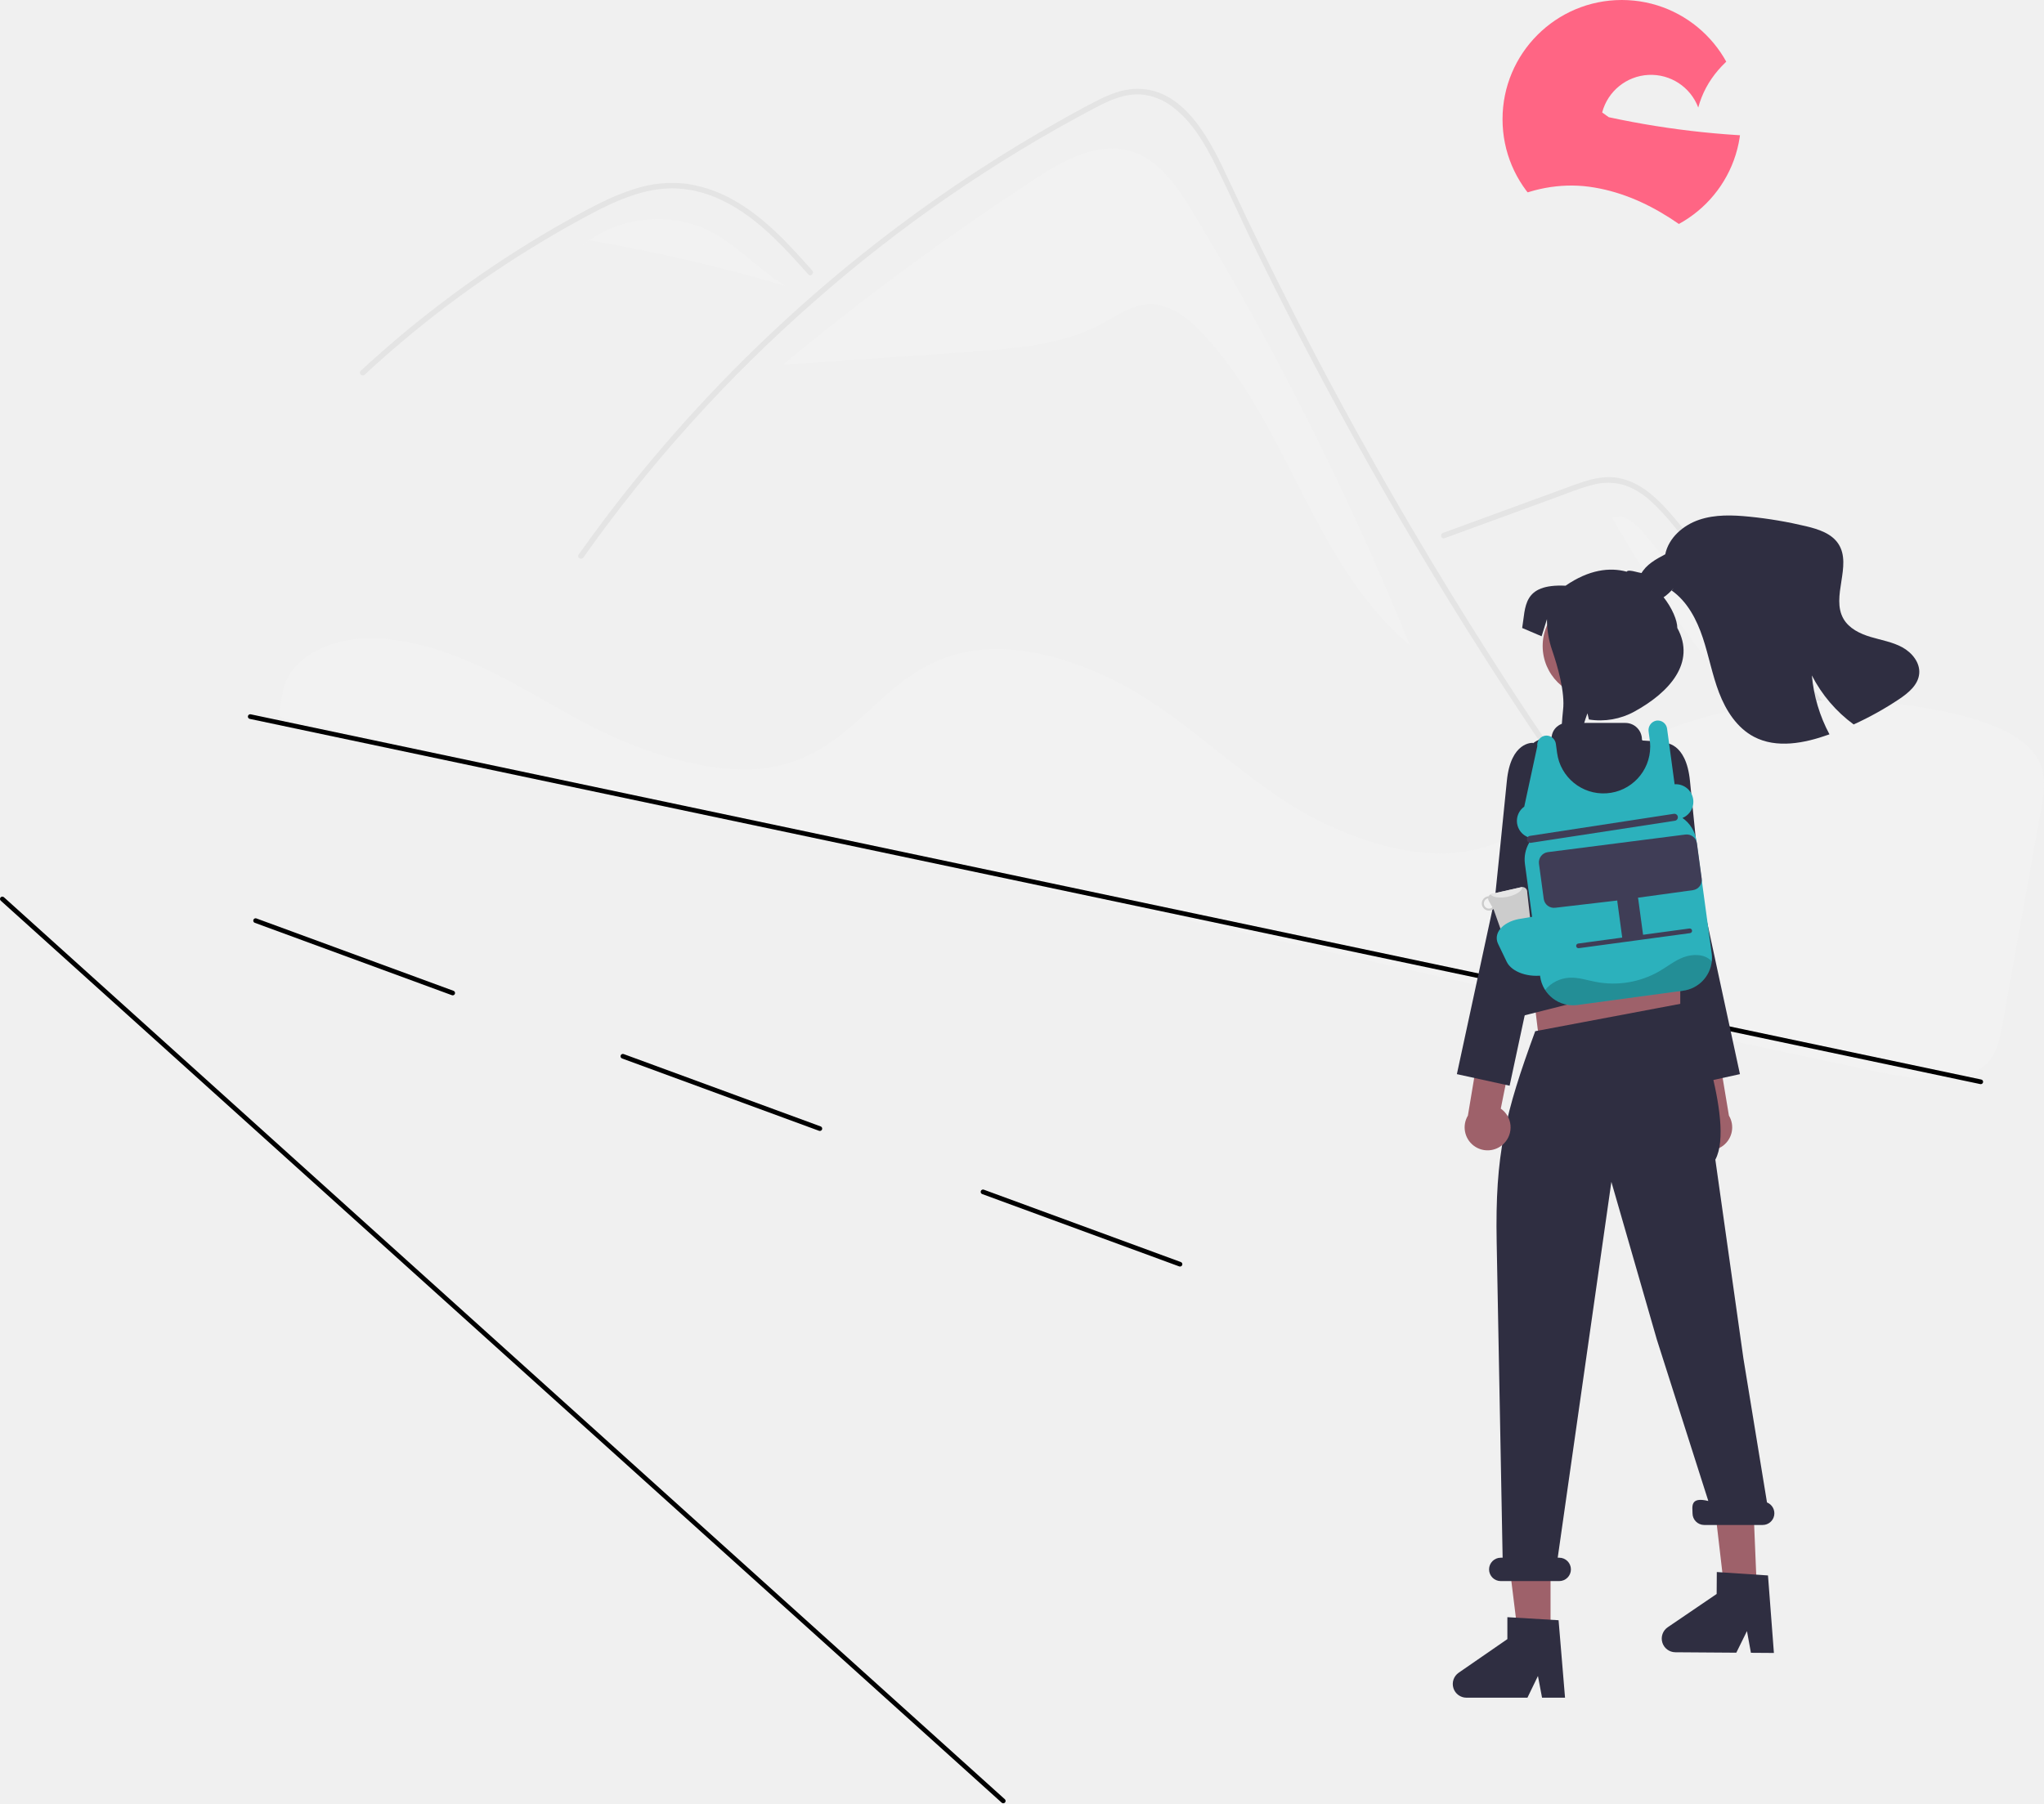
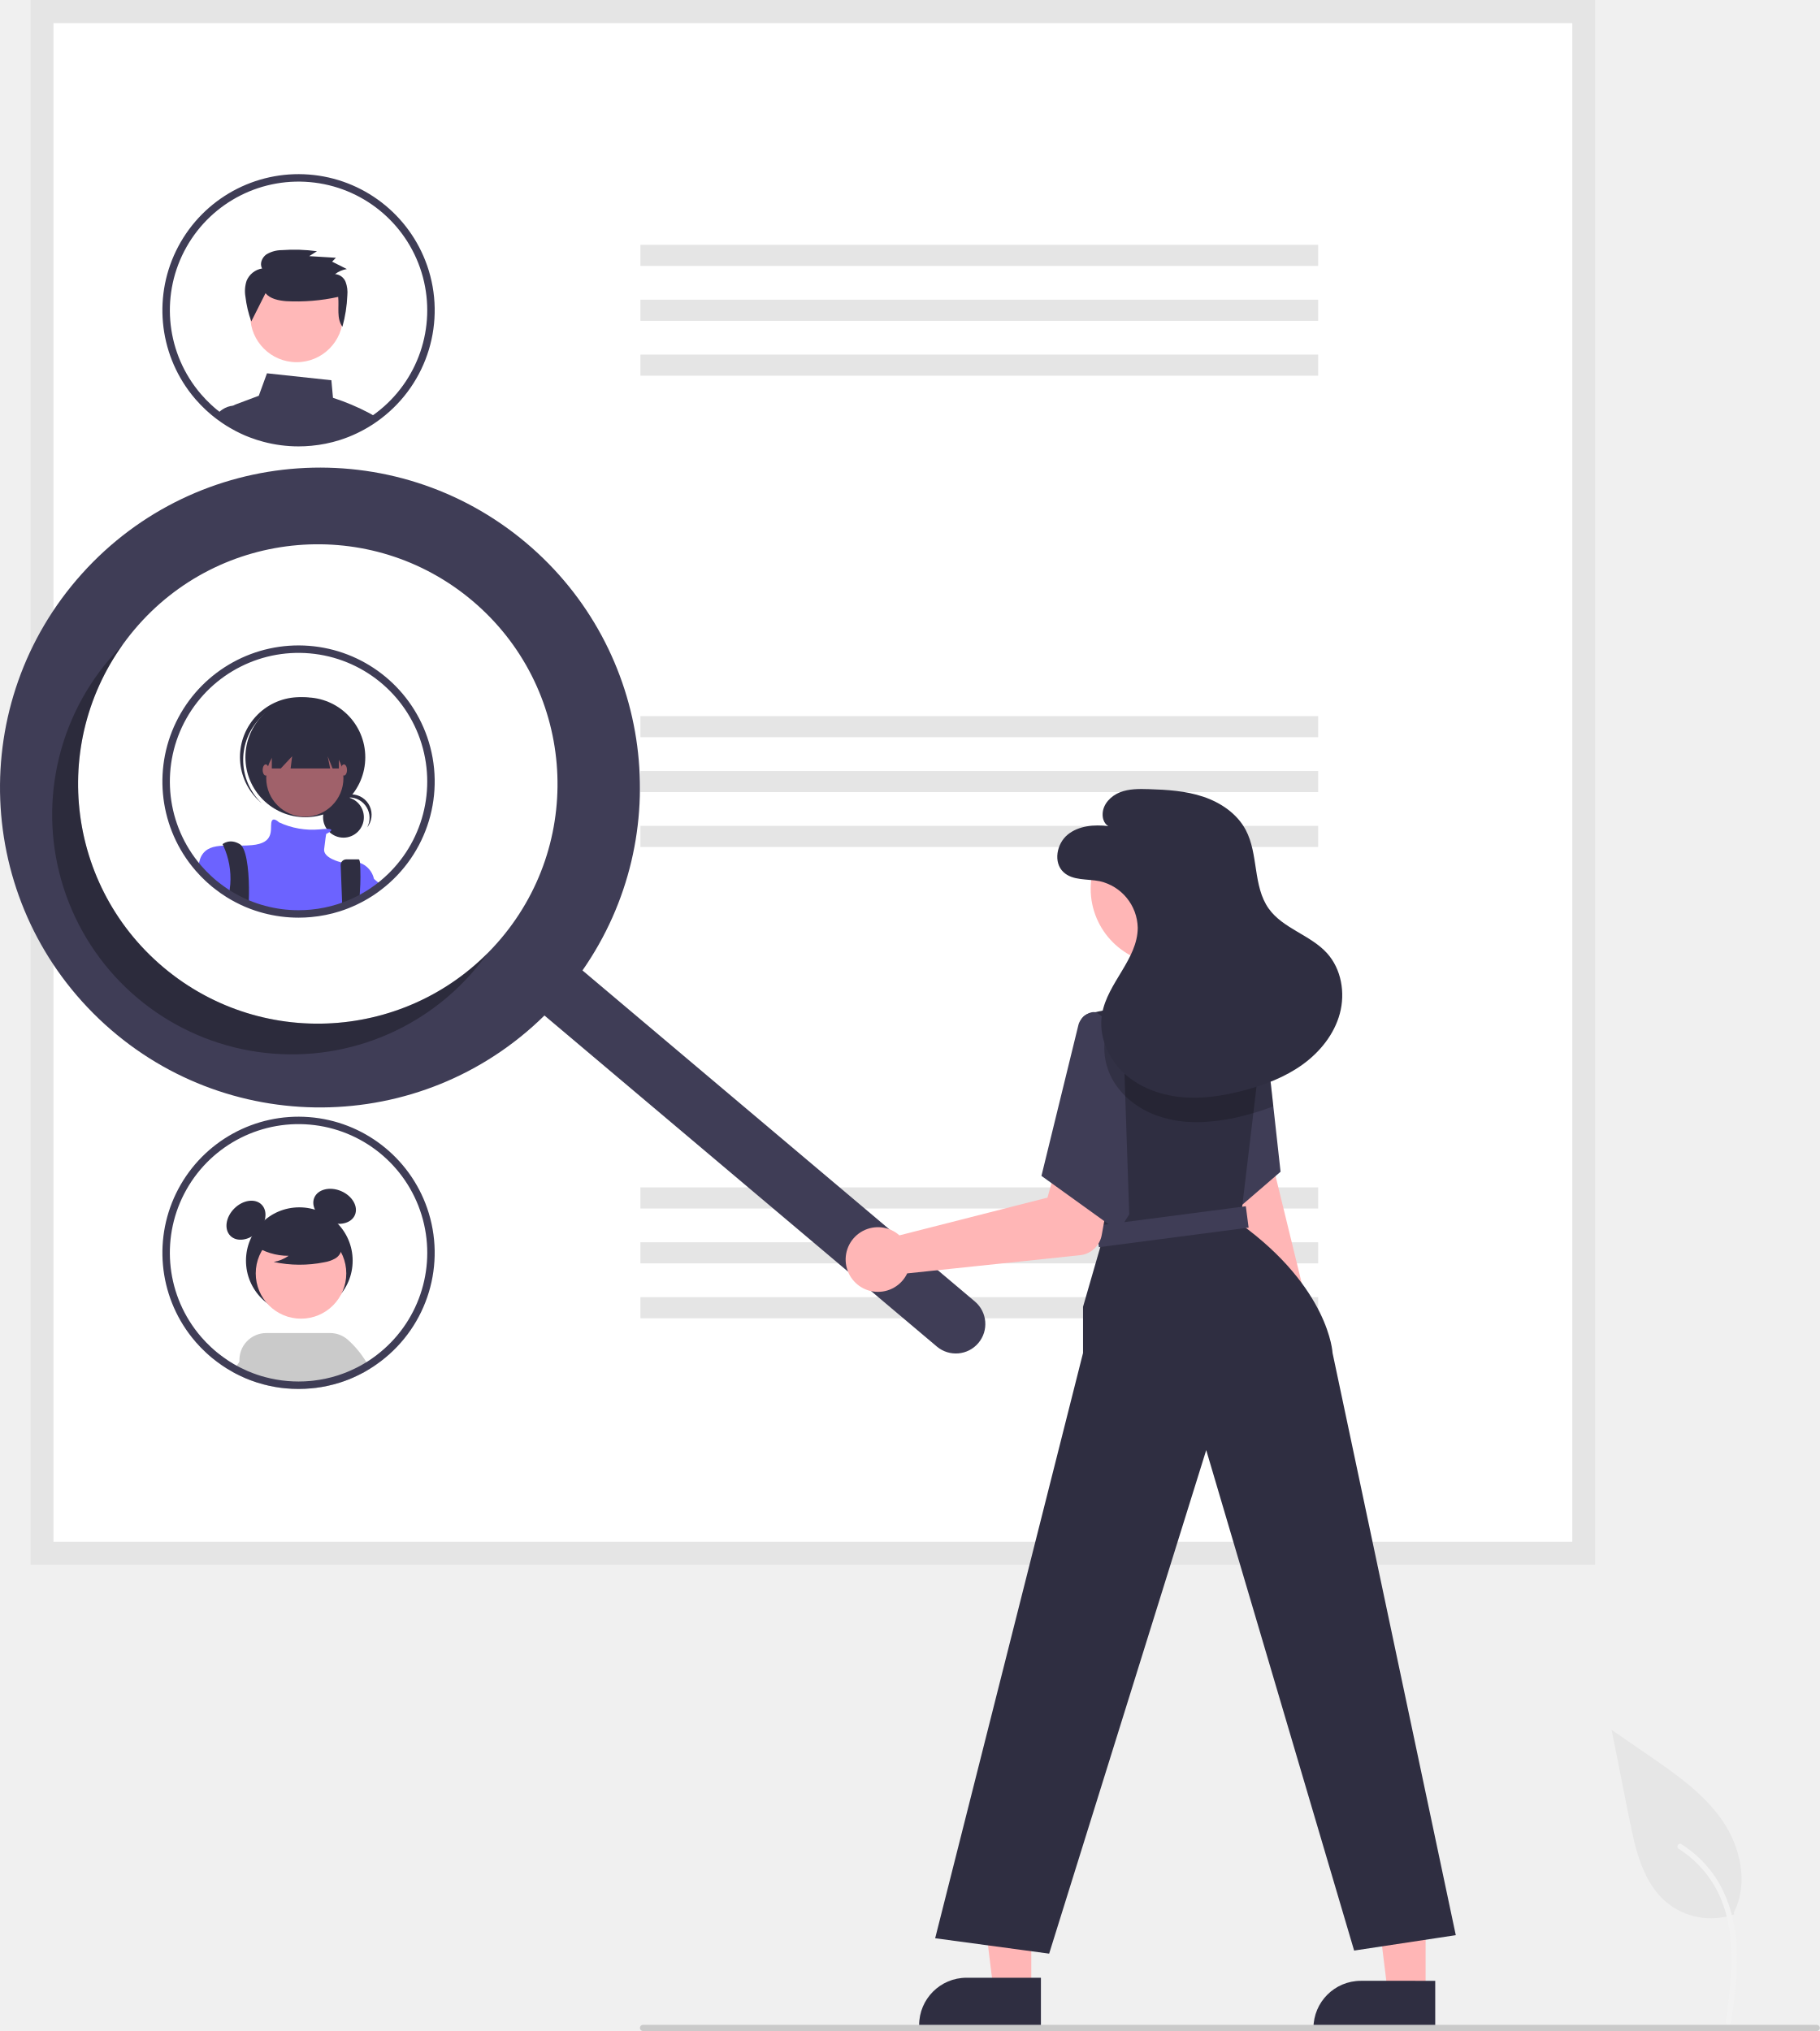
- <svg xmlns="http://www.w3.org/2000/svg" id="currentIllo" data-name="Layer 1" width="874.039" height="771.292" viewBox="0 0 874.039 771.292" class="injected-svg DownloadModal__ImageFile-sc-p17csy-5 iIfSkb grid_media">
-   <path d="M673.062,155.137c-6.611-10.934-14.444-22.608-26.712-26.178-14.207-4.135-28.802,4.079-41.181,12.184a1200.013,1200.013,0,0,0-106.794,78.684l.037.424q39.846-2.748,79.691-5.496c19.192-1.324,39.044-2.83,56.005-11.909,6.436-3.445,12.71-8.047,20.003-8.368,9.061-.398,16.962,5.93,23.17,12.541,36.727,39.109,47.355,98.916,88.558,133.276A1307.621,1307.621,0,0,0,673.062,155.137Z" transform="translate(-162.9803 -64.354)" fill="#f2f2f2" />
-   <path d="M898.816,486.852c-4.061-5.128-5.721-6.33-9.727-11.505Q840.159,412.063,797.108,344.504q-29.241-45.883-55.583-93.529-12.541-22.651-24.394-45.658-9.198-17.839-17.985-35.891c-1.675-3.437-3.303-6.891-4.923-10.352-3.817-8.139-7.563-16.318-11.585-24.346-4.583-9.151-10.162-18.744-18.578-24.891a25.346,25.346,0,0,0-13.204-5.081c-6.851-.443-13.173,2.386-19.115,5.476a615.324,615.324,0,0,0-120.996,83.438A629.917,629.917,0,0,0,412.444,302.789c-.869,1.241-2.924.055-2.047-1.193q5.18-7.325,10.565-14.492A633.399,633.399,0,0,1,582.67,136.269q15.73-10.194,32.051-19.431c5.484-3.106,10.992-6.171,16.594-9.048,5.492-2.821,11.324-5.358,17.598-5.452,21.351-.332,32.407,23.848,40,40.119q3.58,7.681,7.246,15.314,13.856,28.981,28.779,57.432,9.21,17.566,18.823,34.927,29.917,54.062,63.596,105.935c29.743,45.808,59.25,86.275,93.134,129.112C901.424,486.362,899.756,488.053,898.816,486.852Z" transform="translate(-162.9803 -64.354)" fill="#e4e4e4" />
-   <path d="M508.636,181.73c-1.24-1.383-2.473-2.766-3.722-4.149-9.846-10.889-20.411-21.652-33.931-27.894a49.228,49.228,0,0,0-20.624-4.781c-7.38.024-14.595,1.96-21.414,4.67-3.224,1.288-6.377,2.75-9.482,4.307-3.548,1.786-7.033,3.69-10.502,5.61q-9.767,5.405-19.281,11.284-18.93,11.699-36.674,25.184-9.198,6.993-18.017,14.445-8.202,6.922-16.073,14.216c-1.122,1.035-2.797-.64-1.675-1.675,1.383-1.288,2.782-2.568,4.18-3.832q5.927-5.358,12.043-10.51,11.153-9.411,22.884-18.096,18.242-13.513,37.74-25.192,9.743-5.832,19.755-11.174c2.015-1.075,4.054-2.126,6.116-3.121a97.502,97.502,0,0,1,14.54-5.919,51.724,51.724,0,0,1,21.96-2.157,57.173,57.173,0,0,1,20.261,7.009c13.275,7.42,23.572,18.894,33.591,30.091C511.323,181.184,509.655,182.867,508.636,181.73Z" transform="translate(-162.9803 -64.354)" fill="#e4e4e4" />
-   <path d="M780.643,294.569l31.811-11.635L828.249,277.157c5.144-1.881,10.276-4.023,15.593-5.37a24.6,24.6,0,0,1,14.114.18,32.529,32.529,0,0,1,11.008,6.824,89.337,89.337,0,0,1,9.029,9.642c3.439,4.133,6.827,8.308,10.23,12.47q21.068,25.765,41.86,51.755,20.792,25.989,41.306,52.198,20.564,26.274,40.845,52.767,2.484,3.246,4.965,6.494c.914,1.196,2.973.017,2.047-1.196q-20.431-26.76-41.147-53.3-20.767-26.604-41.82-52.982-21.053-26.378-42.391-52.527-5.316-6.515-10.649-13.015c-2.999-3.655-5.965-7.35-9.254-10.753-6.039-6.245-13.583-11.764-22.614-11.914-5.31-.088-10.448,1.597-15.381,3.381-5.318,1.924-10.624,3.884-15.935,5.826l-32.034,11.716-8.008,2.929c-1.421.52-.807,2.812.63,2.286Z" transform="translate(-162.9803 -64.354)" fill="#e4e4e4" />
-   <path d="M466.796,163.388c-16.166-8.308-36.868-6.681-51.723,3.699a737.726,737.726,0,0,1,83.932,19.589C487.555,179.967,478.599,169.455,466.796,163.388Z" transform="translate(-162.9803 -64.354)" fill="#f2f2f2" />
-   <path d="M414.914,167.059l-3.112,2.53c1.053-.885,2.147-1.715,3.271-2.501C415.02,167.078,414.967,167.068,414.914,167.059Z" transform="translate(-162.9803 -64.354)" fill="#f2f2f2" />
-   <path d="M867.766,294.685c-3.131-3.812-6.517-7.803-11.201-9.351l-4.373.172A496.015,496.015,0,0,0,984.306,436.543Q926.036,365.614,867.766,294.685Z" transform="translate(-162.9803 -64.354)" fill="#f2f2f2" />
-   <path d="M667.565,606.081a.992.992,0,0,1-.345-.062l-84.261-30.953a1.0 1,0,0,1,.689-1.877L667.91,604.142a1.0 1,0,0,1-.345,1.938Z" transform="translate(-162.9803 -64.354)" />
-   <path d="M513.565,548.081a.992.992,0,0,1-.345-.062l-84.261-30.953a1.0 1,0,0,1,.689-1.877L513.91,546.142a1.0 1,0,0,1-.345,1.938Z" transform="translate(-162.9803 -64.354)" />
-   <path d="M356.565,490.081a.992.992,0,0,1-.345-.062l-84.261-30.953a1.0 1,0,1,1,.689-1.877L356.91,488.142a1.0 1,0,0,1-.345,1.938Z" transform="translate(-162.9803 -64.354)" />
-   <path d="M340.778,339.738c-3.513-.785-7.07-1.405-10.583-1.837l-.511-.063c-23.321-2.777-43.01,6.958-45.796,22.645l-.495,2.838c-.309,1.795-.643,3.725-1.04,5.86-.192,1.054.867,2.132,2.407,2.476L845.649,497.037c39.607,8.564,79.087,17.024,117.337,25.144a177.652,177.652,0,0,0,21.711,3.511c10.927.926,18.927-.293,24.46-3.725l.001 0c6.877-4.253,8.607-11.157,10.019-19.078,2.846-15.997,5.877-32.793,8.897-49.538,2.661-14.758,5.316-29.477,7.832-43.574,1.478-8.369,2.281-15.869-2.879-22.891-5.596-7.598-17.581-13.494-35.623-17.527-.218-.049-.434-.097-.655-.145-56.592-12.407-117.619-2.55-151.854,24.53-3.942,3.118-7.734,6.553-11.401,9.875a158.915,158.915,0,0,1-17.302,14.232,66.95,66.95,0,0,1-10.666,5.986c-.257.125-.548.255-.851.372-.705.318-1.433.613-2.135.865a62.042,62.042,0,0,1-12.655,3.397l-.431.065c-.326.056-.678.107-1.027.147a68.206,68.206,0,0,1-7.479.589c-10.812.309-22.585-1.669-34.991-5.882a151.752,151.752,0,0,1-32.578-15.751c-10.814-6.914-20.639-14.717-30.141-22.263-4.173-3.316-8.49-6.743-12.828-10.046-.815-.622-1.618-1.23-2.434-1.842-5.313-3.969-10.177-7.354-14.871-10.348a146.281,146.281,0,0,0-37.143-17.035c-13.864-4.03-26.63-5.128-37.931-3.275a60.649,60.649,0,0,0-9.253,2.27c-13.923,4.597-23.917,13.74-33.581,22.583-12.021,10.999-24.453,22.373-44.611,25.204-23.263,3.273-53.836-7.081-74.693-17.866-6.557-3.391-13.045-7.056-19.318-10.601q-3.801-2.148-7.611-4.28c-4.993-2.785-9.099-4.982-12.918-6.915l-1.208-.614c-.673-.337-1.346-.675-2.034-1.007-4.55-2.238-8.825-4.154-13.075-5.86l-1.004-.409c-2.021-.785-3.918-1.486-5.788-2.137l-.747-.259A109.236,109.236,0,0,0,340.778,339.738Z" transform="translate(-162.9803 -64.354)" fill="#f2f2f2" />
-   <path d="M1009.981,528.062a1.009,1.009,0,0,1-.208-.021l-740-156.208a1,1,0,0,1,.413-1.957l740,156.208a1,1,0,0,1-.206,1.979Z" transform="translate(-162.9803 -64.354)" />
-   <circle cx="693.5" cy="51" r="51" fill="#ff6584" />
-   <path d="M948.516,76.224c-24.717-3.341-52.935,10.019-59.341,34.124a21.597,21.597,0,0,0-41.093,2.109l2.83,2.027a372.275,372.275,0,0,0,160.659-.726C994.377,95.688,973.233,79.565,948.516,76.224Z" transform="translate(-162.9803 -64.354)" fill="#f0f0f0" />
-   <path d="M842.516,144.224c-24.717-3.341-52.935,10.019-59.341,34.124a21.597,21.597,0,0,0-41.093,2.109l2.83,2.027a372.275,372.275,0,0,0,160.659-.726C888.377,163.688,867.233,147.565,842.516,144.224Z" transform="translate(-162.9803 -64.354)" fill="#f0f0f0" />
-   <path d="M886.872,553.437a9.76,9.76,0,0,1,1.357-14.904L872.689,461.346l17.161,5.51,12.439,74.659A9.813,9.813,0,0,1,886.872,553.437Z" transform="translate(-162.9803 -64.354)" fill="#9e616a" />
-   <path d="M863.926,390.13l10.648-8.037s9.393-.665,11.056,16.274,5.079,49.95,5.079,49.95l16.293,75.463-22.554,4.95-17.451-81.438-10.469-24.184Z" transform="translate(-162.9803 -64.354)" fill="#2f2e41" />
-   <polygon points="718.5 449 658.5 448 653.5 407 718.5 407 718.5 449" fill="#9e616a" />
-   <polygon points="663.032 699.832 649.181 699.831 642.591 646.404 663.034 646.405 663.032 699.832" fill="#9e616a" />
-   <polygon points="751.276 680.645 737.425 680.548 731.21 627.076 749.225 631.209 751.276 680.645" fill="#9e616a" />
-   <polygon points="707.954 371.691 711.092 379.851 710.465 388.011 649.04 409.286 652.088 373.574 658.993 365.414 707.954 371.691" fill="#ffb6b6" />
-   <circle cx="681.602" cy="276.32" r="21.938" fill="#9e616a" />
-   <path d="M832.208,790.486h-9.829l-1.754-9.279-4.493,9.279H790.064a5.86,5.86,0,0,1-3.33-10.682l20.817-14.377v-9.381l21.896,1.307Z" transform="translate(-162.9803 -64.354)" fill="#2f2e41" />
-   <path d="M921.523,771.351l-9.828-.069-1.689-9.292-4.558,9.248-26.067-.182a5.86,5.86,0,0,1-3.255-10.705l20.917-14.231.066-9.381,21.886,1.46Z" transform="translate(-162.9803 -64.354)" fill="#2f2e41" />
-   <path d="M918.566,706.973l-10.086-61.619-12-85c8.788-16.32-11-67-11-67l-2.793.134L819.467,505.415l.014-.061c-12.931,35.268-17.215,52.691-16.506,90.248l2.547,135.01h-.799a5,5,0,0,0,0,10h25a5,5,0,0,0,0-10h-.645l22.947-160.757L871.48,637.354l22,69c-8-2-6.758,2.634-6.758,5.258a5,5,0,0,0,5,5h25a4.995,4.995,0,0,0,1.844-9.639Z" transform="translate(-162.9803 -64.354)" fill="#2f2e41" />
-   <path d="M890.403,495.979l-2-20a3.987,3.987,0,0,0-3.605-2.995c-.833-9.527-4.339-50.629-4.549-52.421l-.008-.076-1.594-34.058a5.037,5.037,0,0,0-4.703-4.79l-8.421-.55a.446.446,0,0,1-.431-.445,7.081,7.081,0,0,0-7.081-7.081H833.08a6.63,6.63,0,0,0-6.576,5.804.44.44,0,0,1-.448.396l-.003-0a11.845,11.845,0,0,0-11.915,9.824c-3.408,19.831-10.239,64.84-6.862,89.862,1.176,8.711-1.359,1.812-1.803,9.1a5.365,5.365,0,0,0,1.336,3.89c-2.058.598-2.856,2.821-2.328,4.916l-.438-.108a4,4,0,0,0,4.856,2.901L885.502,480.836C887.644,480.296,890.943,498.121,890.403,495.979Z" transform="translate(-162.9803 -64.354)" fill="#2f2e41" />
-   <path d="M806.089,553.437a9.76,9.76,0,0,0-1.357-14.904l15.54-77.187-17.161,5.51-12.439,74.659A9.813,9.813,0,0,0,806.089,553.437Z" transform="translate(-162.9803 -64.354)" fill="#9e616a" />
-   <path d="M829.034,390.13l-10.648-8.037s-9.393-.665-11.056,16.274-5.079,49.95-5.079,49.95l-16.293,75.463,22.554,4.95,17.451-81.438,10.469-24.184Z" transform="translate(-162.9803 -64.354)" fill="#2f2e41" />
-   <path d="M868.076,321.166c4.087,1.217,7.9-2.202,10.745-5.441l-1.011,1.2c6.692,4.713,10.693,12.39,13.289,20.161,2.596,7.763,4.044,15.894,6.975,23.546,2.93,7.643,7.66,15.037,14.9,18.85,9.699,5.107,21.583,2.785,31.9-.9.137-.051.266-.094.403-.146a65.737,65.737,0,0,1-7.523-25.191,59.771,59.771,0,0,0,17.873,20.967,137.213,137.213,0,0,0,19.381-10.779c3.984-2.665,8.183-6.109,8.645-10.882.471-4.738-3.067-9.065-7.24-11.344-4.173-2.279-8.971-3.05-13.529-4.421-4.55-1.362-9.194-3.599-11.584-7.711-5.509-9.459,3.761-22.8-2.151-32.02-2.913-4.533-8.568-6.349-13.812-7.609a182.606,182.606,0,0,0-24.317-4.104c-7.189-.72-14.617-.985-21.455,1.328-6.838,2.313-13.041,7.686-14.506,14.763-3.993,2.099-8.217,4.421-10.359,8.405C862.558,313.815,863.749,319.881,868.076,321.166Z" transform="translate(-162.9803 -64.354)" fill="#2f2e41" />
-   <path d="M874.177,319.572c3.914,4.903,6.044,10.205,6.044,13.38,8.13,14.859-3.496,27.623-18.356,35.753a30.443,30.443,0,0,1-19.45,3.391l-.622-2.654-.842,2.39s-9.675,31.954-12.866,33.828c1.211-5.687,2.598-32.017,3.272-37.567.933-7.554-2.32-18.799-4.667-25.638a40.366,40.366,0,0,1-2.21-13.1v-.195l-2.285,7.34-8.319-3.549c1.548-8.878,0-18.956,18.556-18.082,10.036-6.902,18.873-7.953,26.133-5.996.937-1.448,6.339,1.264,7.9.502" transform="translate(-162.9803 -64.354)" fill="#2f2e41" />
-   <path d="M894.95,475.58a14.211,14.211,0,0,1-12.22,12.5l-45.17,6.12a14.224,14.224,0,0,1-15.99-12.18l-6.51-48.14a14.175,14.175,0,0,1,1.8-9.04l-.31-2.34a7.49,7.49,0,0,1-1.78-13.14l5.58-25.85a4.007,4.007,0,0,1,3.82-4.54,4.113,4.113,0,0,1,4.13,3.63l.51,3.8a20.001,20.001,0,0,0,39.82-2.66,20.672,20.672,0,0,0-.18-2.71l-.5-3.74a4.15,4.15,0,0,1,3.18-4.69,3.999,3.999,0,0,1,4.71,3.4l3.23,23.8a7.492,7.492,0,0,1,3.35,14.41,14.165,14.165,0,0,1,5.97,9.74l6.52,48.15A14,14,0,0,1,894.95,475.58Z" transform="translate(-162.9803 -64.354)" fill="#2cb1bc" />
-   <path d="M815.906,423.559a1.502,1.502,0,0,1,1.285-1.688l61.566-9.437a1.5,1.5,0,1,1,.402,2.973l-61.566,9.437A1.502,1.502,0,0,1,815.906,423.559Z" transform="translate(-162.9803 -64.354)" fill="#3f3d56" />
-   <path d="M823.101,448.829l-2.035-15.036a4.413,4.413,0,0,1,3.782-4.965l58.801-7.522a4.413,4.413,0,0,1,4.965,3.782l2.035,15.036a4.413,4.413,0,0,1-3.782,4.965L863.381,448.32a4.413,4.413,0,0,1,.117.489l2.079,15.36,19.819-2.682a1,1,0,1,1,.268,1.982l-19.819,2.682-8.919,1.207L838.098,469.906a1,1,0,0,1-.268-1.982l18.828-2.548-2.079-15.36a4.414,4.414,0,0,1-.017-.502l-26.496,3.097A4.413,4.413,0,0,1,823.101,448.829Z" transform="translate(-162.9803 -64.354)" fill="#3f3d56" />
-   <path d="M591.98,835.646a.998.998,0,0,1-.669-.257l-428-385.792a1,1,0,0,1,1.339-1.486l428,385.792a1,1,0,0,1-.67,1.743Z" transform="translate(-162.9803 -64.354)" />
-   <path d="M816.03,445.94a2.026,2.026,0,0,0-2.15-2.17,1.864,1.864,0,0,0-.32.04l-12.66,2.86a2.085,2.085,0,0,0-1.34,1.03,2.606,2.606,0,0,0-.55.08,3.076,3.076,0,1,0,1.36,6,3.118,3.118,0,0,0,1.24-.6l4.29,12.08a2.015,2.015,0,0,0,2.21.97l8.23-1.86a2.043,2.043,0,0,0,1.57-1.82Zm-15.85,6.98a2.2,2.2,0,0,1-.98-4.29c.04-.01.08,0,.12-.01a2.071,2.071,0,0,0,.27,1.04L801.16,452.4A2.071,2.071,0,0,1,800.18,452.92Z" transform="translate(-162.9803 -64.354)" fill="#ccc" />
-   <path d="M813.88,443.77c.12,1.6-2.62,3.44-6.29,4.17-3.37.69-6.39.21-7.24-1.05a1.919,1.919,0,0,1,.55-.22l12.66-2.86A1.864,1.864,0,0,1,813.88,443.77Z" transform="translate(-162.9803 -64.354)" fill="#e6e6e6" />
-   <path d="M807.264,475.724l-3.675-7.646c-2.153-4.479,1.789-9.245,8.787-10.624L821,456l3.607,25.202-.747.147C816.862,482.727,809.417,480.203,807.264,475.724Z" transform="translate(-162.9803 -64.354)" fill="#2cb1bc" />
+ <svg xmlns="http://www.w3.org/2000/svg" data-name="Layer 1" width="590.724" height="659.362" viewBox="0 0 590.724 659.362">
+   <path id="e846ef3a-3b5e-448c-8d47-a4173376229f-172" data-name="Path 461" d="M867.573,741.807a22.728,22.728,0,0,1-21.947-3.866c-7.687-6.452-10.1-17.081-12.058-26.924l-5.8-29.112,12.143,8.362c8.733,6.013,17.662,12.219,23.709,20.929s8.686,20.6,3.828,30.024" transform="translate(-304.638 -120.319)" fill="#e6e6e6" />
+   <path id="b0167a87-6d3c-4fe1-a02f-2e6974de103a-173" data-name="Path 462" d="M866.535,777.053c1.229-8.953,2.493-18.02,1.631-27.069-.766-8.036-3.217-15.885-8.209-22.321a37.132,37.132,0,0,0-9.527-8.633c-.953-.6-1.829.909-.881,1.507a35.3,35.3,0,0,1,13.963,16.847c3.04,7.732,3.528,16.161,3,24.374-.317,4.967-.988,9.9-1.665,14.83a.9.9,0,0,0,.61,1.074.878.878,0,0,0,1.074-.61Z" transform="translate(-304.638 -120.319)" fill="#f2f2f2" />
+   <path d="M822.523,628.353H314.489V120.319H822.523Z" transform="translate(-304.638 -120.319)" fill="#fff" />
+   <path d="M822.523,628.353H314.489V120.319H822.523ZM321.995,620.847H815.017V127.825H321.995Z" transform="translate(-304.638 -120.319)" fill="#e5e5e5" />
+   <rect x="207.885" y="79.482" width="220" height="6.853" fill="#e5e5e5" />
+   <rect x="207.885" y="97.3" width="220" height="6.853" fill="#e5e5e5" />
+   <rect x="207.885" y="115.118" width="220" height="6.853" fill="#e5e5e5" />
+   <rect x="207.885" y="232.483" width="220" height="6.853" fill="#e5e5e5" />
+   <rect x="207.885" y="250.301" width="220" height="6.853" fill="#e5e5e5" />
+   <rect x="207.885" y="268.119" width="220" height="6.853" fill="#e5e5e5" />
+   <rect x="207.885" y="385.483" width="220" height="6.853" fill="#e5e5e5" />
+   <rect x="207.885" y="403.301" width="220" height="6.853" fill="#e5e5e5" />
+   <rect x="207.885" y="421.119" width="220" height="6.853" fill="#e5e5e5" />
+   <path d="M424.452,254.403a73.485,73.485,0,0,0-11.725-4.934l-.516-5.704-20.911-2.253-2.658,7.29-7.504,2.816a3.653,3.653,0,0,0-.762.397h-.008a3.718,3.718,0,0,0-1.587,2.475,3.801,3.801,0,0,0,.056,1.491l.397,1.626c.571.341,1.158.666,1.745.976l.373.19c.857.444,1.729.865,2.626,1.253.182.079.381.159.563.238.016.008.024.008.04.016.421.175.841.341,1.269.5a41.691,41.691,0,0,0,4.3,1.38,44.214,44.214,0,0,0,11.4,1.491c1.404,0,2.792-.063,4.165-.198a44.039,44.039,0,0,0,9.234-1.864c.008,0,.016-.008.024-.008a43.341,43.341,0,0,0,5.545-2.197c.008-.008.024-.008.032-.016.404-.19.793-.397,1.19-.595l.19-.095c.317-.167.635-.333.952-.508.793-.436,1.571-.896,2.34-1.388.214-.127.421-.262.635-.405.301-.198.603-.405.896-.619C426.015,255.284,425.245,254.832,424.452,254.403Z" transform="translate(-304.638 -120.319)" fill="#3f3d56" />
+   <path d="M385.208,257.917l-1.309-5.91h-3.419a.818.818,0,0,0-.103.008h-.008a7.409,7.409,0,0,0-3.443,1.19,7.625,7.625,0,0,0-1.84,1.65c1.015.769,2.07,1.483,3.157,2.166l.048.024c.309.19.627.381.944.563.571.341,1.158.666,1.745.976l.373.19c.857.444,1.729.865,2.626,1.253.182.079.381.159.563.238.016.008.024.008.04.016.421.175.841.341,1.269.5Z" transform="translate(-304.638 -120.319)" fill="#3f3d56" />
+   <circle cx="96.297" cy="102.527" r="15.06" fill="#ffb8b8" />
+   <path d="M390.824,215.511c1.559,1.845,4.197,2.366,6.631,2.579a62.454,62.454,0,0,0,16.96-1.385c.345,3.341-.595,6.944,1.373,9.693a44.998,44.998,0,0,0,1.599-10.201,9.764,9.764,0,0,0-.565-4.369,4.018,4.018,0,0,0-3.423-2.524,8.579,8.579,0,0,1,3.827-1.636l-4.782-2.403,1.228-1.261-8.657-.53,2.507-1.593a54.373,54.373,0,0,0-11.391-.36,9.778,9.778,0,0,0-5.038,1.4c-1.429,1.022-2.255,3.054-1.368,4.555a6.613,6.613,0,0,0-5.04,3.999,10.676,10.676,0,0,0-.383,5.132,36.375,36.375,0,0,0,1.907,8.069Z" transform="translate(-304.638 -120.319)" fill="#2f2e41" />
+   <path d="M443.284,206.521a44.193,44.193,0,1,0-76.369,41.98c.397.5.809 1,1.23,1.483.032.032.055.063.087.095a42.863,42.863,0,0,0,3.292,3.395c.302.278.619.563.936.833.603.539,1.222,1.055,1.864,1.547.254.198.5.397.762.587,1.015.769,2.07,1.483,3.157,2.166l.048.024c.309.19.627.381.944.563.571.341,1.158.666,1.745.976l.373.19c.857.444,1.729.865,2.626,1.253.182.079.381.159.563.238.016.008.024.008.04.016.421.175.841.341,1.269.5a41.693,41.693,0,0,0,4.3,1.38,44.214,44.214,0,0,0,11.4,1.491c1.404,0,2.792-.063,4.165-.198a44.039,44.039,0,0,0,9.234-1.864c.008,0,.016-.008.024-.008a43.34,43.34,0,0,0,5.545-2.197c.008-.008.024-.008.032-.016.404-.19.793-.397,1.19-.595l.19-.095c.317-.167.635-.333.952-.508.793-.436,1.571-.896,2.34-1.388.214-.127.421-.262.635-.405.301-.198.603-.405.896-.619.389-.27.777-.547,1.158-.833.119-.087.246-.174.365-.27a44.177,44.177,0,0,0,15.009-49.723ZM426.816,254.316c-.262.206-.531.405-.801.587-.262.198-.523.389-.793.563-.23.167-.46.325-.698.476l-.071.048c-.175.119-.349.23-.524.341q-.988.619-1.999,1.19l-.214.119c-.301.167-.603.325-.904.484-.04.024-.088.04-.127.063l-.048.024c-.381.198-.77.389-1.158.571a38.911,38.911,0,0,1-4.625,1.872c-.206.071-.413.143-.619.206a41.61,41.61,0,0,1-8.742,1.777c-1.301.119-2.618.182-3.943.182a41.211,41.211,0,0,1-10.781-1.412,39.172,39.172,0,0,1-5.291-1.793c-.088-.04-.183-.071-.27-.111-.095-.04-.182-.071-.27-.111-.095-.04-.182-.079-.278-.127-.746-.325-1.484-.682-2.205-1.055l-.349-.182c-.881-.46-1.745-.952-2.586-1.476-.246-.151-.5-.309-.738-.476-.063-.04-.119-.079-.182-.119-.563-.373-1.126-.762-1.674-1.166-.373-.278-.746-.555-1.111-.841-.611-.46-1.198-.952-1.769-1.46-.301-.254-.595-.531-.88-.793a40.306,40.306,0,0,1-3.189-3.3c-.333-.381-.658-.762-.968-1.158a3.022,3.022,0,0,1-.198-.246,41.773,41.773,0,1,1,58.005,7.322Z" transform="translate(-304.638 -120.319)" fill="#3f3d56" />
+   <path d="M443.285,359.521a44.193,44.193,0,1,0-76.369,41.98c.397.5.809 1,1.229,1.483.032.032.055.063.087.095a42.945,42.945,0,0,0,3.292,3.395c.301.278.619.563.936.833.603.539,1.222,1.055,1.864,1.547a43.451,43.451,0,0,0,3.919,2.753l.048.024c.88.547,1.777,1.055,2.689,1.539l.373.19c.857.444,1.729.865,2.626,1.253.182.079.381.159.563.238.016.008.024.008.04.016a42.929,42.929,0,0,0,5.569,1.88,44.211,44.211,0,0,0,11.399,1.491c1.404,0,2.792-.063,4.165-.198a44.034,44.034,0,0,0,9.234-1.864c.008,0,.016-.008.024-.008a43.317,43.317,0,0,0,5.545-2.197c.008-.008.024-.008.032-.016.404-.19.793-.397,1.19-.595l.191-.095c.317-.167.634-.333.952-.508.793-.436,1.571-.896,2.34-1.388.214-.127.42-.262.634-.405.698-.46,1.388-.952,2.054-1.452.119-.087.246-.174.365-.27a44.179,44.179,0,0,0,15.009-49.723Z" transform="translate(-304.638 -120.319)" fill="#fff" />
+   <circle id="f2095780-2301-4cc1-9693-3d089d317ca1" data-name="Ellipse 188" cx="111.495" cy="265.321" r="6.623" fill="#2f2e41" />
+   <path id="fe36a822-bf42-420c-ba8a-fcca90365ca6-174" data-name="Path 969" d="M417.979,379.199a6.624,6.624,0,0,1,5.831,9.767,6.622,6.622,0,1,0-11.001-7.276,6.607,6.607,0,0,1,5.171-2.491Z" transform="translate(-304.638 -120.319)" fill="#2f2e41" />
+   <circle id="e26e4994-e49f-47aa-919e-dc7dee2cb7c3" data-name="Ellipse 189" cx="99.119" cy="245.851" r="19.456" fill="#2f2e41" />
+   <path id="ac420ffb-80fa-461b-bc18-228b12874f63-175" data-name="Path 970" d="M388.487,354.099a19.453,19.453,0,0,1,26.964-2.04c-.159-.151-.317-.304-.482-.451a19.456,19.456,0,0,0-25.964,28.983q.055.05.111.099c.165.147.335.286.504.426a19.453,19.453,0,0,1-1.132-27.017Z" transform="translate(-304.638 -120.319)" fill="#2f2e41" />
+   <circle id="a12696bc-31d6-40e2-aafc-0c11595f0891" data-name="Ellipse 190" cx="98.954" cy="252.611" r="12.531" fill="#a0616a" />
+   <path d="M426.015,405.579v4.204c-.77.492-1.547.952-2.34,1.388-.317.174-.634.341-.952.508l-.191.095c-.397.198-.786.405-1.19.595-.008.008-.024.008-.032.016a43.317,43.317,0,0,1-5.545,2.197c-.008,0-.015.008-.024.008a44.034,44.034,0,0,1-9.234,1.864c-1.372.135-2.761.198-4.165.198a44.211,44.211,0,0,1-11.399-1.491,42.929,42.929,0,0,1-5.569-1.88c-.016-.008-.024-.008-.04-.016-.182-.079-.381-.159-.563-.238-.896-.389-1.769-.809-2.626-1.253l-.373-.19c-.913-.484-1.809-.992-2.689-1.539l-.048-.024a43.451,43.451,0,0,1-3.919-2.753c-.643-.492-1.261-1.007-1.864-1.547-.317-.27-.634-.555-.936-.833a42.947,42.947,0,0,1-3.292-3.395,16.049,16.049,0,0,1,.603-2.435l.008-.008a3.562,3.562,0,0,1,.167-.397,3.164,3.164,0,0,1,.151-.333c1.42-2.657,3.99-3.316,7.179-3.459,1.801-.079,3.792.008,5.894-.016,1.111-.008,2.261-.048,3.411-.151,7.258-.658,5.942-4.942,6.267-7.251.325-2.237,2.34-.301,2.475-.174l.008.008a25.6,25.6,0,0,0,13.169,2.308c.777-.095,1.555-.151,2.332-.174,2.047-.024,1.602.563.897,1.047a8.872,8.872,0,0,1-1.071.603s-.325,1.983-.658,4.95c-.317,2.84,5.125,4.173,5.577,4.276a.048.048,0,0,0,.032.008,10.926,10.926,0,0,1,6.037.159h.008A7.154,7.154,0,0,1,426.015,405.579Z" transform="translate(-304.638 -120.319)" fill="#6c63ff" />
+   <path d="M385.454,410.68c0,.587-.015,1.15-.04,1.682-.008.317-.024.627-.04.92-.016-.008-.024-.008-.04-.016-.182-.079-.381-.159-.563-.238-.896-.389-1.769-.809-2.626-1.253l-.373-.19c-.913-.484-1.809-.992-2.689-1.539.024-.278.064-.555.103-.833.087-.611.159-1.23.206-1.84a25.531,25.531,0,0,0-2.261-12.502v-.008c-.159-.317-.254-.492-.254-.492s2.308-1.983,5.6,0a1.981,1.981,0,0,1,.548.476C385.01,397.186,385.549,405.055,385.454,410.68Z" transform="translate(-304.638 -120.319)" fill="#2f2e41" />
+   <path d="M421.477,409.601c-.032.888-.079,1.817-.135,2.761v.008c-.008.008-.024.008-.032.016a43.317,43.317,0,0,1-5.545,2.197c-.008,0-.015.008-.024.008l-.087-2.229-.008-.294-.42-10.852a1.821,1.821,0,0,1,1.817-1.904h4.022c.198,0,.341.405.437,1.134v.008A68.744,68.744,0,0,1,421.477,409.601Z" transform="translate(-304.638 -120.319)" fill="#2f2e41" />
+   <path id="e6a5f050-bb79-4898-9f1b-a16710d0980e-176" data-name="Path 975" d="M392.874,357.267v12.534h2.902l3.693-3.957-.494,3.957h12.827l-.793-3.957,1.587,3.957h2.045V357.267Z" transform="translate(-304.638 -120.319)" fill="#2f2e41" />
+   <ellipse id="bcc9b546-fa99-40e5-8b80-3cc98cb6450e" data-name="Ellipse 191" cx="86.258" cy="249.974" rx="0.989" ry="1.813" fill="#a0616a" />
+   <ellipse id="aac24dc1-8688-403d-884a-09279027a7ab" data-name="Ellipse 192" cx="111.65" cy="249.974" rx="0.989" ry="1.813" fill="#a0616a" />
+   <path d="M428.704,407.927c-.666.5-1.356.992-2.054,1.452-.214.143-.42.278-.634.405-.77.492-1.547.952-2.34,1.388-.317.174-.634.341-.952.508v-8.742s1.269,1.015,3.292,2.705c.254.214.516.436.793.674C427.395,406.809,428.03,407.348,428.704,407.927Z" transform="translate(-304.638 -120.319)" fill="#6c63ff" />
+   <path d="M443.285,359.521a44.193,44.193,0,1,0-76.369,41.98c.397.5.809 1,1.229,1.483.032.032.055.063.087.095a42.945,42.945,0,0,0,3.292,3.395c.301.278.619.563.936.833.603.539,1.222,1.055,1.864,1.547a43.451,43.451,0,0,0,3.919,2.753l.048.024c.88.547,1.777,1.055,2.689,1.539l.373.19c.857.444,1.729.865,2.626,1.253.182.079.381.159.563.238.016.008.024.008.04.016a42.929,42.929,0,0,0,5.569,1.88,44.211,44.211,0,0,0,11.399,1.491c1.404,0,2.792-.063,4.165-.198a44.034,44.034,0,0,0,9.234-1.864c.008,0,.016-.008.024-.008a43.317,43.317,0,0,0,5.545-2.197c.008-.008.024-.008.032-.016.404-.19.793-.397,1.19-.595l.191-.095c.317-.167.634-.333.952-.508.793-.436,1.571-.896,2.34-1.388.214-.127.42-.262.634-.405.698-.46,1.388-.952,2.054-1.452.119-.087.246-.174.365-.27a44.179,44.179,0,0,0,15.009-49.723Zm-16.469,47.795c-.262.206-.531.405-.801.587-.262.198-.524.389-.793.563-.23.167-.46.325-.698.476-.198.135-.397.262-.595.389q-.987.619-1.999,1.19l-.215.119c-.301.167-.603.325-.904.484-.04.024-.088.04-.127.063l-.048.024c-.381.198-.769.389-1.158.571a38.893,38.893,0,0,1-4.625,1.872c-.206.071-.413.143-.619.206a41.612,41.612,0,0,1-8.742,1.777c-1.301.119-2.618.182-3.943.182a41.213,41.213,0,0,1-10.781-1.412,39.181,39.181,0,0,1-5.291-1.793c-.182-.071-.365-.151-.54-.222-.095-.04-.182-.079-.278-.127-.746-.325-1.483-.682-2.205-1.055l-.349-.182c-.88-.46-1.745-.952-2.586-1.475-.309-.19-.619-.389-.92-.595-.952-.627-1.88-1.301-2.785-2.007-.611-.46-1.198-.952-1.769-1.46-.301-.254-.595-.531-.88-.793a40.363,40.363,0,0,1-3.189-3.3c-.333-.381-.658-.762-.968-1.158a3.015,3.015,0,0,1-.198-.246,41.773,41.773,0,1,1,58.005,7.322Z" transform="translate(-304.638 -120.319)" fill="#3f3d56" />
+   <circle cx="97.161" cy="409.276" r="17.315" fill="#2f2e41" />
+   <ellipse cx="384.485" cy="516.46" rx="7.165" ry="5.373" transform="translate(-557.2175 302.8206) rotate(-45)" fill="#2f2e41" />
+   <ellipse cx="413.257" cy="511.947" rx="5.373" ry="7.165" transform="translate(-524.5119 570.5585) rotate(-66.86956)" fill="#2f2e41" />
+   <path d="M422.51,563.181l-2.04-3.21a8.007,8.007,0,0,0-14.64,6.49l.58,2.08.66,2.36a45.21,45.21,0,0,0,7.88-1.72.034.034,0,0,0,.02-.01,42.148,42.148,0,0,0,5.55-2.2c.01-.01.02-.01.03-.02.4-.19.79-.39,1.19-.59a1.735,1.735,0,0,0,.19-.1c.32-.16.64-.33.95-.5q.48-.255.93-.54Z" transform="translate(-304.638 -120.319)" fill="#cacaca" />
+   <circle cx="97.711" cy="413.41" r="14.695" fill="#ffb6b6" />
+   <path d="M423.57,562.551a31.785,31.785,0,0,0-5.97-7.24,8.729,8.729,0,0,0-5.82-2.22h-20.7a8.724,8.724,0,0,0-8.71,9.28,8.937,8.937,0,0,0,.36,1.98,9.397,9.397,0,0,0,.55,1.36l1.02,2.04c.08.03.16.07.24.1.02.01.03.01.04.02.42.17.84.34,1.27.5a41.349,41.349,0,0,0,4.3,1.38,43.328,43.328,0,0,0,7.16,1.29c1.41.13,2.82.2,4.24.2,1.41,0,2.79-.07,4.17-.2.45-.04.9-.09,1.35-.14a45.21,45.21,0,0,0,7.88-1.72.034.034,0,0,0,.02-.01,42.148,42.148,0,0,0,5.55-2.2c.01-.01.02-.01.03-.02.4-.19.79-.39,1.19-.59a1.735,1.735,0,0,0,.19-.1c.32-.16.64-.33.95-.5q.48-.255.93-.54c.32-.17.62-.36.93-.55C424.36,563.921,423.97,563.221,423.57,562.551Z" transform="translate(-304.638 -120.319)" fill="#cacaca" />
+   <path d="M394.83,555.771a8.001,8.001,0,0,0-10.62,3.82l-1.84,2.78-.88,1.33-1.34,2.02c.28.15.55.3.83.45l.37.19c.86.44,1.73.86,2.63,1.25.1.05.21.09.32.14.08.03.16.07.24.1.02.01.03.01.04.02.42.17.84.34,1.27.5a41.349,41.349,0,0,0,4.3,1.38,43.328,43.328,0,0,0,7.16,1.29l.7-2.37.68-2.26A8.013,8.013,0,0,0,394.83,555.771Z" transform="translate(-304.638 -120.319)" fill="#cacaca" />
+   <path d="M386.908,524.486a19.986,19.986,0,0,0,11.422,3.53,12.248,12.248,0,0,1-4.854,1.997,40.3,40.3,0,0,0,16.461.092,10.654,10.654,0,0,0,3.446-1.184,4.361,4.361,0,0,0,2.127-2.845c.361-2.063-1.247-3.938-2.917-5.201a21.519,21.519,0,0,0-18.083-3.613A9.903,9.903,0,0,0,389.154,520.289a4.879,4.879,0,0,0-.451,5.794Z" transform="translate(-304.638 -120.319)" fill="#2f2e41" />
+   <path d="M443.29,512.521a44.194,44.194,0,1,0-76.37,41.98c.39.5.81,1,1.23,1.48a.825.825,0,0,0,.08.1,42.154,42.154,0,0,0,3.3,3.39c.3.28.61.57.93.84.6.54,1.22,1.05,1.87,1.54.25.2.5.4.76.59,1.01.77,2.07,1.48,3.15,2.17a.075.075,0,0,1,.05.02c.31.19.63.38.95.56.3.18.61.36.91.53.28.15.55.3.83.45l.37.19c.86.44,1.73.86,2.63,1.25.1.05.21.09.32.14.08.03.16.07.24.1.02.01.03.01.04.02.42.17.84.34,1.27.5a41.349,41.349,0,0,0,4.3,1.38,43.328,43.328,0,0,0,7.16,1.29c1.41.13,2.82.2,4.24.2,1.41,0,2.79-.07,4.17-.2.45-.04.9-.09,1.35-.14a45.21,45.21,0,0,0,7.88-1.72.034.034,0,0,0,.02-.01,42.148,42.148,0,0,0,5.55-2.2c.01-.01.02-.01.03-.02.4-.19.79-.39,1.19-.59a1.735,1.735,0,0,0,.19-.1c.32-.16.64-.33.95-.5q.48-.255.93-.54c.32-.17.62-.36.93-.55q.24-.15.48-.3c.22-.13.42-.26.64-.41.3-.19.6-.4.89-.61.39-.27.78-.55,1.16-.84a4.34,4.34,0,0,0,.37-.27,44.221,44.221,0,0,0,15.01-49.72Zm-16.47,47.79c-.26.21-.53.41-.8.59-.271.2-.53.39-.8.57-.23.16-.46.32-.7.47a.438.438,0,0,1-.07.05c-.17.12-.35.23-.52.34-.12.07-.24.15-.36.22-.35.22-.7.43-1.06.63-.19.12-.39.23-.58.34-.07.04-.14.08-.21.12-.31.17-.61.32-.91.48-.04.03-.09.04-.12.07a.078.078,0,0,0-.05.02c-.38.2-.77.39-1.16.57a38.611,38.611,0,0,1-4.63,1.87c-.2.07-.41.15-.61.21a41.848,41.848,0,0,1-7.83,1.68c-.3.04-.61.07-.92.1-1.3.12-2.61.18-3.94.18-1.18,0-2.37-.05-3.54-.15a41.231,41.231,0,0,1-7.24-1.26,38.302,38.302,0,0,1-5.29-1.8c-.09-.04-.18-.07-.27-.11-.1-.04-.18-.07-.27-.11-.1-.04-.18-.08-.28-.13-.65-.28-1.3-.59-1.93-.91-.09-.05-.18-.09-.27-.14l-.35-.18c-.21-.11-.42-.22-.62-.33-.67-.36-1.33-.75-1.97-1.15-.24-.15-.5-.31-.74-.47l-.18-.12c-.56-.38-1.12-.76-1.67-1.17-.37-.28-.75-.55-1.11-.84-.61-.46-1.2-.95-1.77-1.46-.3-.25-.6-.53-.88-.79a39.675,39.675,0,0,1-3.19-3.3c-.33-.38-.66-.76-.97-1.16-.07-.08-.13-.16-.2-.25a41.778,41.778,0,1,1,58.01,7.32Z" transform="translate(-304.638 -120.319)" fill="#3f3d56" />
+   <path d="M475.484,296.608a103.863,103.863,0,1,0,5.889,153.389l127.4,107.5A9.571,9.571,0,0,0,621.131,542.879l-.014-.012L493.717,435.367A103.869,103.869,0,0,0,475.484,296.608Zm-8.213,128.408a77.815,77.815,0,1,1-9.29-109.654l0,0A77.815,77.815,0,0,1,467.271,425.016Z" transform="translate(-304.638 -120.319)" fill="#3f3d56" />
+   <path d="M357.617,434.306A77.819,77.819,0,0,1,344.413,329.697q-2.232,2.248-4.315,4.708A77.815,77.815,0,1,0,459.041,434.769q2.078-2.463,3.915-5.045A77.819,77.819,0,0,1,357.617,434.306Z" transform="translate(-304.638 -120.319)" opacity="0.3" style="isolation:isolate" />
+   <path d="M732.323,561.516a10.743,10.743,0,0,0-3.069-16.184l-23.222-95.049-16.941,5.408,25.076,94.4a10.801,10.801,0,0,0,18.156,11.425Z" transform="translate(-304.638 -120.319)" fill="#ffb6b6" />
+   <polygon points="415.682 380.399 403.302 391.079 385.982 406.01 378.332 366.87 377.532 362.8 376.902 359.57 394.452 329 409.082 329.839 410.082 329.899 410.102 330.12 410.332 332.17 413.332 359.149 413.402 359.8 415.682 380.399" fill="#3f3d56" />
+   <polygon points="334.763 646.074 322.504 646.073 316.671 598.785 334.766 598.786 334.763 646.074" fill="#ffb6b6" />
+   <path d="M642.528,778.277l-39.531-.001v-.5a15.387,15.387,0,0,1,15.386-15.386h.001l24.144.001Z" transform="translate(-304.638 -120.319)" fill="#2f2e41" />
+   <polygon points="462.763 647.074 450.504 647.073 444.671 599.785 462.766 599.786 462.763 647.074" fill="#ffb6b6" />
+   <path d="M770.528,779.277l-39.531-.001v-.5a15.387,15.387,0,0,1,15.386-15.386h.001l24.144.001Z" transform="translate(-304.638 -120.319)" fill="#2f2e41" />
+   <path d="M777.2,748.569l-33,5-48.01-162.48-50.99,163.48-37-5,48-190v-15l6.5-22.5-.68-6.09-4.73-42.59-2.05-18.47-.133-1.193a4.056,4.056,0,0,1,3.193-4.417h0l15.4-3.24H698.87l14.85,4.09,1.02.28.46.13-.23,1.92-3.48,29.18-.19,1.6-3.36,28.13-.74,6.17c29,21,30,42,30,42Z" transform="translate(-304.638 -120.319)" fill="#2f2e41" />
+   <circle cx="378.605" cy="288.537" r="24.561" fill="#ffb6b6" />
+   <rect x="660.7" y="515.069" width="49" height="7" transform="matrix(0.99156, -0.12967, 0.12967, 0.99156, -366.097, -27.08894)" fill="#3f3d56" />
+   <path d="M595.282,520.371a10.527,10.527,0,0,1,1.316,1.007l48.056-12.251,3.278-11.593,18.143,2.661-3.809,21.088a8,8,0,0,1-7.035,6.534l-56.111,5.909a10.497,10.497,0,1,1-3.839-13.355Z" transform="translate(-304.638 -120.319)" fill="#ffb6b6" />
+   <path d="M669.2,455.569l-8.5-6.5c-2.298-.872-5.447,1.605-6,4l-12,49,25,18,3.5-5.5Z" transform="translate(-304.638 -120.319)" fill="#3f3d56" />
  <g opacity="0.2">
-     <path d="M894.95,475.58a14.211,14.211,0,0,1-12.22,12.5l-45.17,6.12a14.208,14.208,0,0,1-13.87-6.42,14.512,14.512,0,0,1,10.36-5.24c3.88-.2,7.64,1.09,11.44,1.81a39.589,39.589,0,0,0,26.83-4.45c3.53-2.05,6.71-4.67,10.59-6.13,3.88-1.45,8.89-1.4,11.7,1.43A4.033,4.033,0,0,1,894.95,475.58Z" transform="translate(-162.9803 -64.354)" />
+     <path d="M717.97,479.468a67.679,67.679,0,0,1-6.48,2.2c-.7.21-1.42.41-2.13.6a66.019,66.019,0,0,1-14.34,2.32,45.14,45.14,0,0,1-6.26-.17,35.243,35.243,0,0,1-6.59-1.3c-.07-.02-.15-.04-.22-.06a28.906,28.906,0,0,1-11.95-6.79,23.561,23.561,0,0,1-2.11-2.35,21.239,21.239,0,0,1-4.56-16.53,14.156,14.156,0,0,1,.34-1.57,25.108,25.108,0,0,1,1.49-4.1c.27-.62.57-1.23.89-1.83l11.3-3.82h21.52l14.85,4.09,1,.06.02.22.46.13-.23,1.92Z" transform="translate(-304.638 -120.319)" />
  </g>
+   <path d="M664.423,388.522c-4.593-.563-9.634-.165-13.214,2.767s-4.736,9.028-1.346,12.178c3.001,2.789,7.693,2.133,11.713,2.926a15.854,15.854,0,0,1,12.384,15.157c-.06,10.174-9.824,17.879-11.578,27.901-1.197,6.84,1.688,14.038,6.675,18.87s11.843,7.443,18.751,8.15,13.893-.373,20.606-2.148c6.741-1.782,13.378-4.311,19.034-8.388s10.293-9.826,12.109-16.558.512-14.451-4.168-19.62c-5.359-5.919-14.274-7.954-18.91-14.456-5.196-7.288-3.274-17.666-7.479-25.567-2.808-5.275-8.125-8.873-13.792-10.769s-11.719-2.27-17.692-2.453c-3.14-.096-6.375-.129-9.3,1.016s-5.496,3.753-5.648,6.891S664.423,388.522,664.423,388.522Z" transform="translate(-304.638 -120.319)" fill="#2f2e41" />
+   <path d="M894.362,779.681h-381a1,1,0,0,1,0-2h381a1,1,0,0,1,0,2Z" transform="translate(-304.638 -120.319)" fill="#cacaca" />
</svg>
